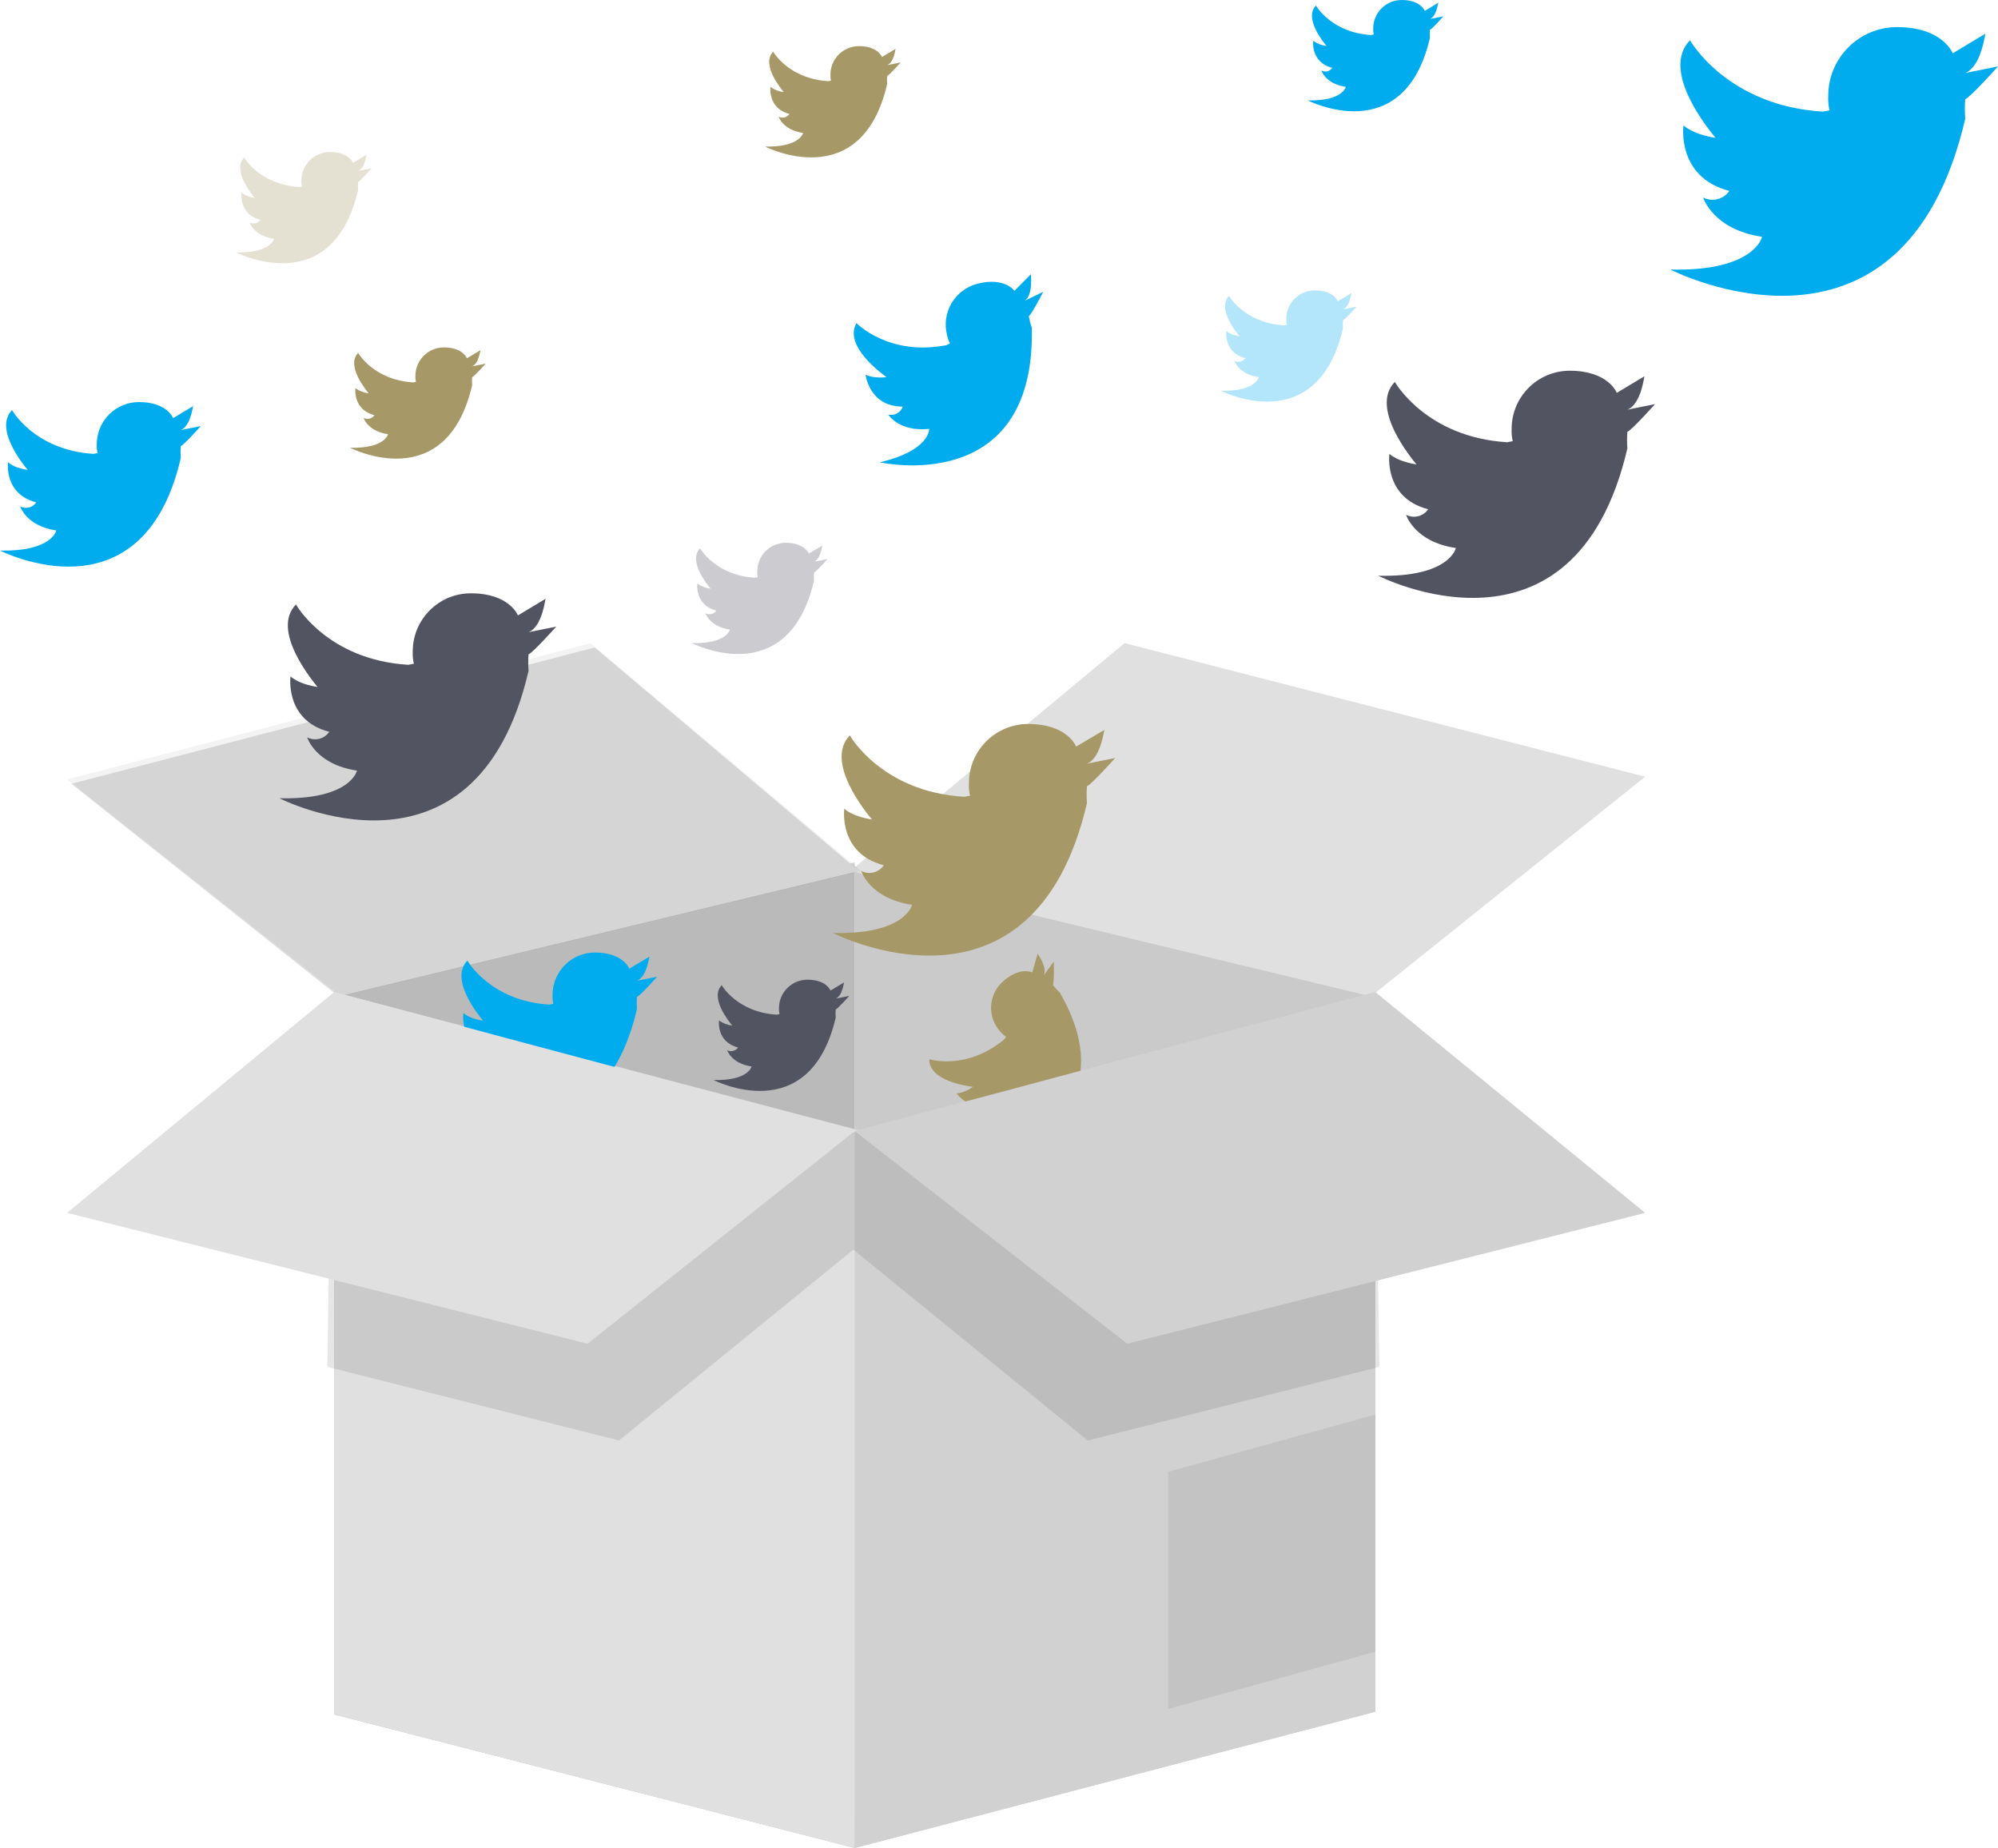
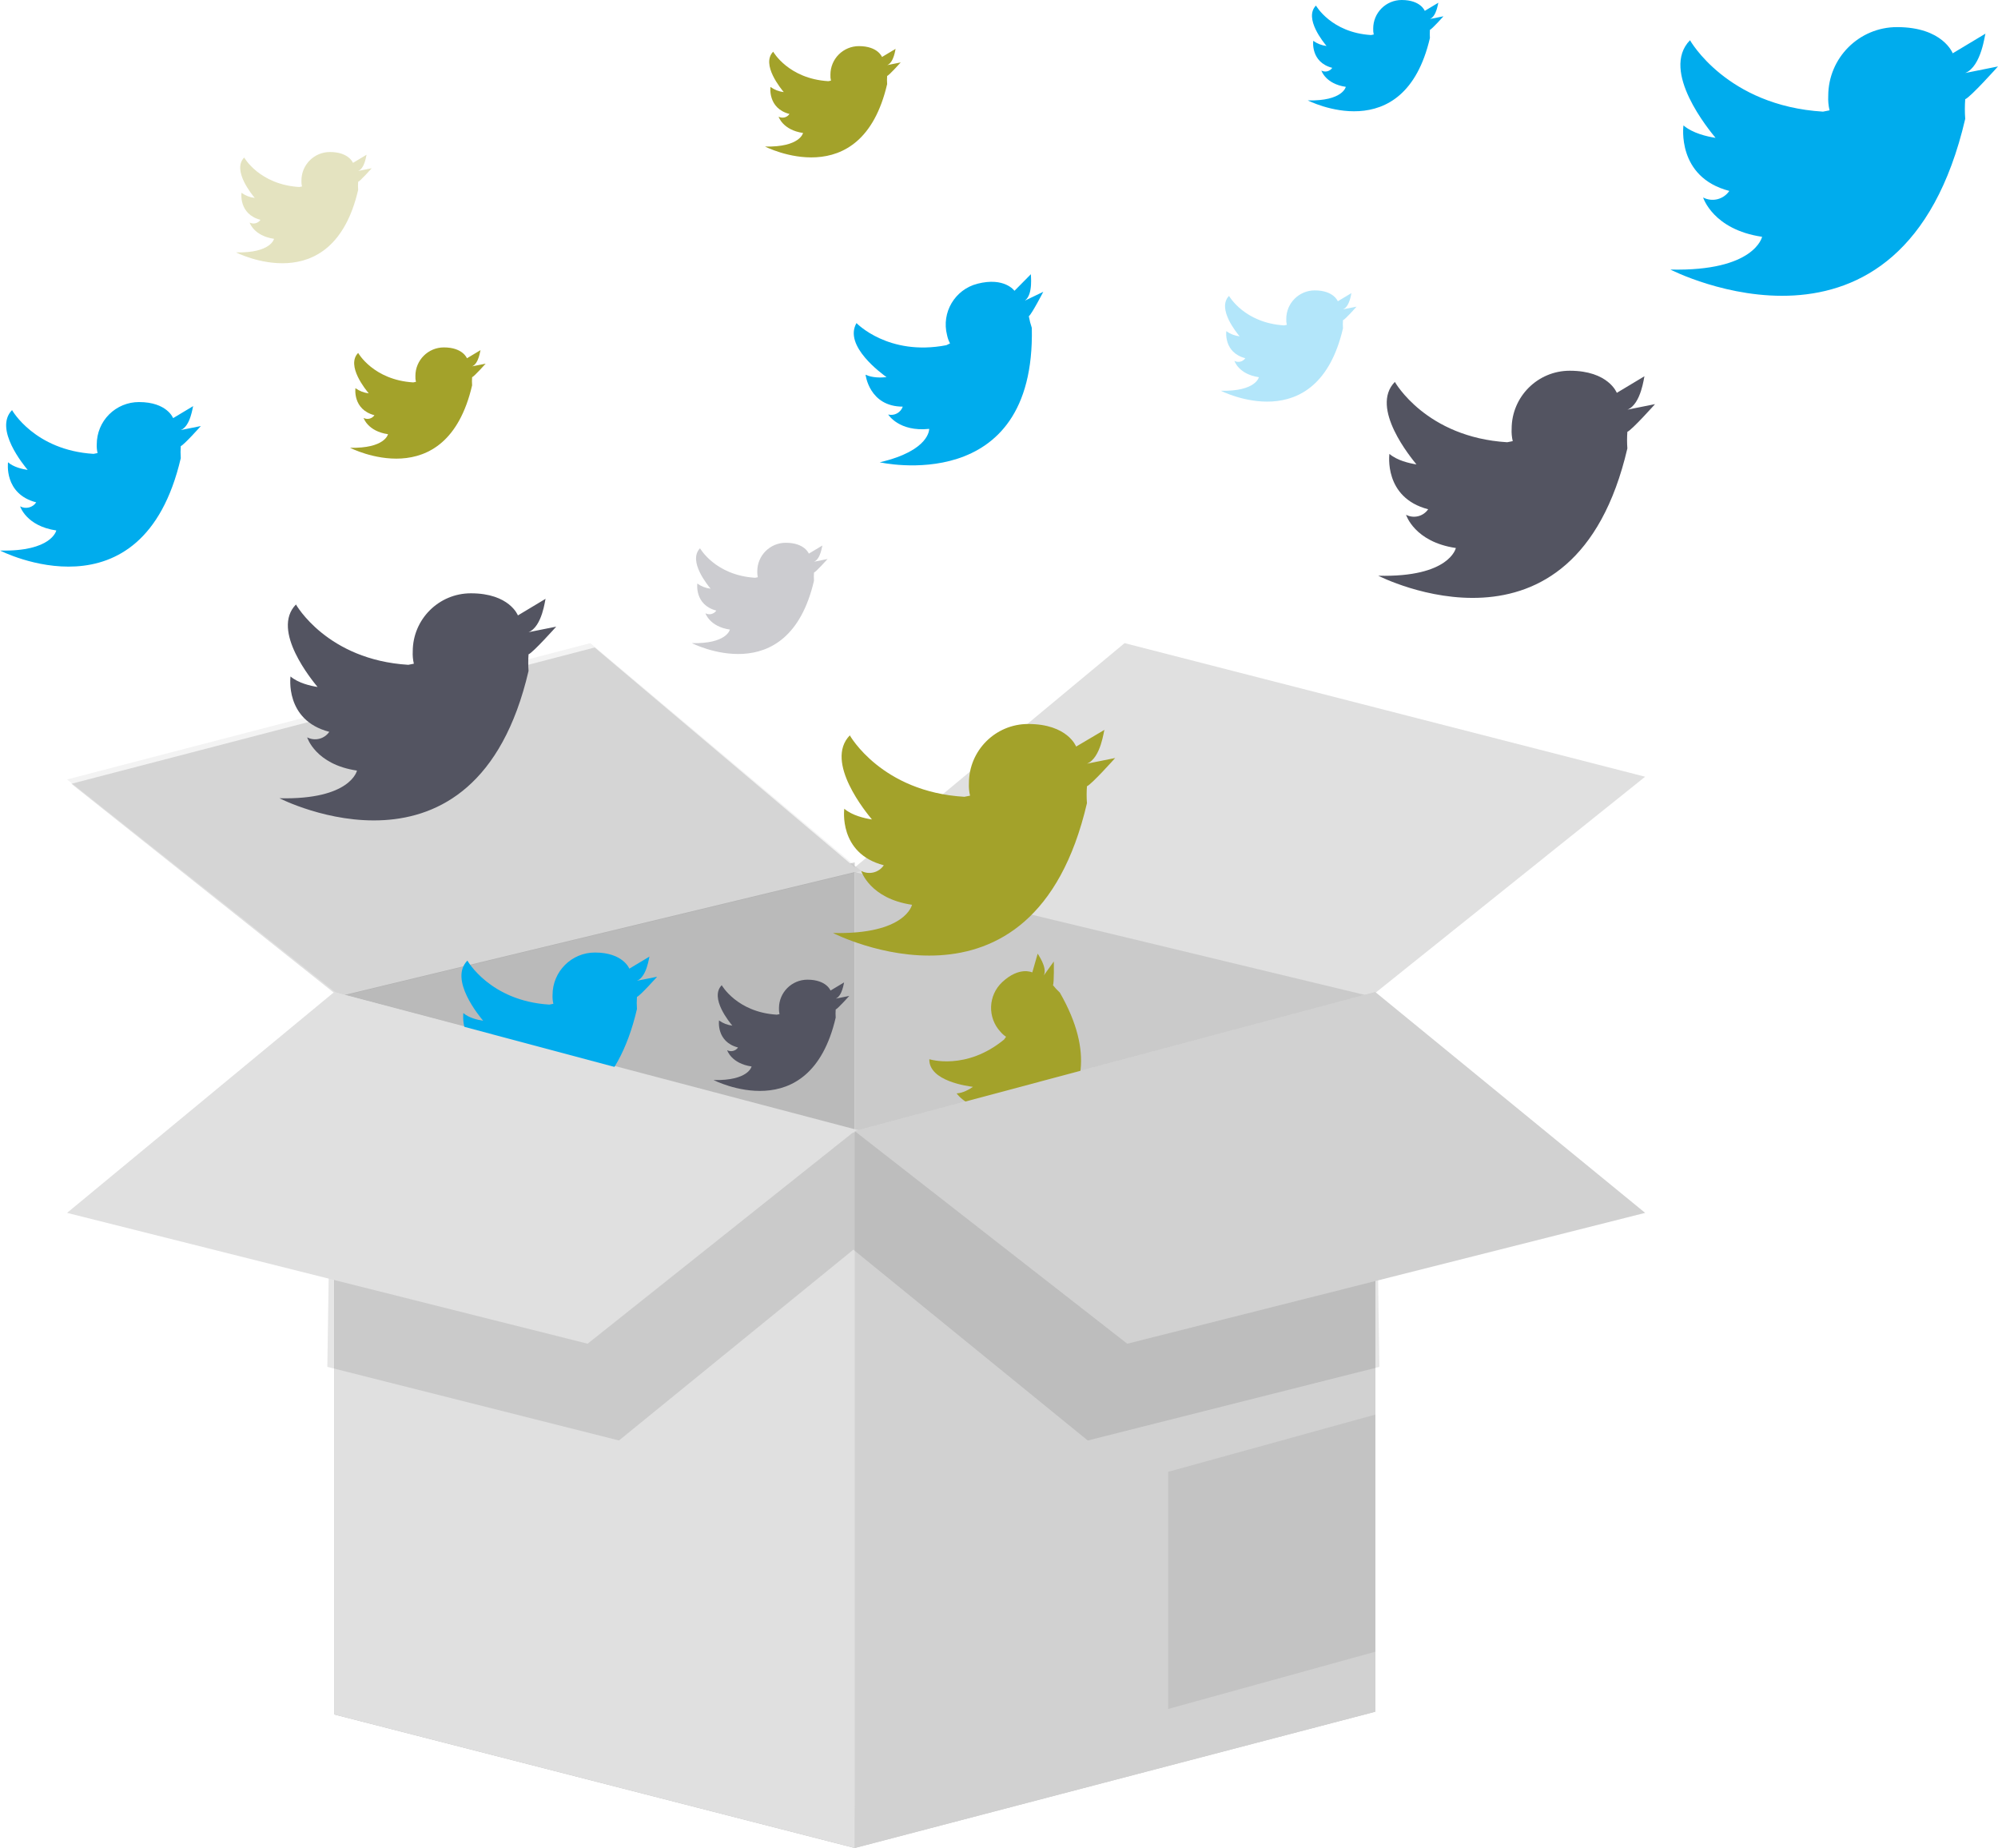
<svg xmlns="http://www.w3.org/2000/svg" id="5315dcf4-9ab7-45f5-a3d8-2e76525705db" data-name="Layer 1" width="813.15" height="752" viewBox="0 0 813.15 752">
  <polygon points="559.73 403.7 347.86 352.67 347.86 752 559.73 696.54 559.73 403.7" fill="#e0e0e0" />
  <polygon points="559.73 403.7 347.86 352.67 347.86 752 559.73 696.54 559.73 403.7" opacity="0.1" />
  <polygon points="135.99 403.7 347.86 352.67 347.86 752 135.99 697.65 135.99 403.7" fill="#e0e0e0" />
  <polygon points="135.99 401.93 347.86 350.91 347.86 752 135.99 697.65 135.99 401.93" opacity="0.17" />
  <polygon points="346.09 354.44 457.68 261.71 669.54 316.07 557.96 405.46 346.09 354.44" fill="#e0e0e0" />
  <polygon points="29.05 318.94 137.76 405.46 349.62 354.44 242.03 263.48 29.05 318.94" fill="#e0e0e0" />
  <polygon points="27.29 317.18 138.64 405.46 350.51 354.44 240.26 261.71 27.29 317.18" opacity="0.05" />
  <polygon points="135.99 403.7 135.99 697.65 347.86 752 350.72 460.27 135.99 403.7" fill="#e0e0e0" />
  <polygon points="559.73 696.54 347.86 752 347.86 460.27 559.73 403.7 559.73 696.54" fill="#e0e0e0" />
  <polygon points="559.73 696.54 347.86 752 347.86 460.27 559.73 403.7 559.73 696.54" opacity="0.07" />
  <polygon points="475.42 598.92 475.42 695.43 559.73 672.13 559.73 575.63 475.42 598.92" opacity="0.07" />
  <polygon points="133.22 556.22 251.91 586.17 347.31 508.52 347.31 460.82 135.44 407.58 133.22 556.22" opacity="0.1" />
  <polygon points="561.39 556.22 442.7 586.17 347.31 508.52 347.31 460.82 559.17 407.58 561.39 556.22" opacity="0.1" />
  <path d="M452.66,473.1l8.21-1.64s-6.9,7.72-8.21,8.21h0a33.05,33.05,0,0,0,0,4.93c-15.77,67.69-73.93,37.79-73.93,37.79,21.19.49,23-8.21,23-8.21-12.32-1.81-14.79-9.86-14.79-9.86a5.08,5.08,0,0,0,6.57-1.64c-13.31-3.45-11.5-16.43-11.5-16.43,2.3,2,5.91,2.79,8.05,3.12-1.48-1.81-14-16.76-6.41-24.48,0,0,9.2,16.43,33.35,17.91l1.64-.33a12.89,12.89,0,0,1-.33-3.61,17.25,17.25,0,0,1,17.25-17.25c11.5,0,14,6.57,14,6.57l8.21-4.93C457.59,463.24,456.77,471.46,452.66,473.1Z" transform="translate(-193.43 -74)" fill="#00aced" />
  <polygon points="135.99 403.7 27.29 493.55 239.15 546.79 347.86 460.27 135.99 403.7" fill="#e0e0e0" />
-   <path d="M618.25,470.91l4.06-5.65s.18,8.6-.34,9.65h0a27.47,27.47,0,0,0,2.79,3c28.77,50.08-23.53,64.86-23.53,64.86,13.16-11.71,9.33-18,9.33-18C602,530.62,596,527.12,596,527.12a4.22,4.22,0,0,0,3.06-4.72c-10,5.44-16.3-3.47-16.3-3.47,2.52-.1,5.18-1.65,6.66-2.66-1.92-.26-18-2.27-17.77-11.25,0,0,14.9,4.77,30.42-8l.81-1.13a10.71,10.71,0,0,1-2.25-2,14.33,14.33,0,0,1,.71-20.26c7-6.52,12.21-3.92,12.21-3.92l2.2-7.65C615.66,462.13,619.81,467.58,618.25,470.91Z" transform="translate(-193.43 -74)" fill="#a69967" />
+   <path d="M618.25,470.91l4.06-5.65s.18,8.6-.34,9.65h0a27.47,27.47,0,0,0,2.79,3c28.77,50.08-23.53,64.86-23.53,64.86,13.16-11.71,9.33-18,9.33-18C602,530.62,596,527.12,596,527.12a4.22,4.22,0,0,0,3.06-4.72c-10,5.44-16.3-3.47-16.3-3.47,2.52-.1,5.18-1.65,6.66-2.66-1.92-.26-18-2.27-17.77-11.25,0,0,14.9,4.77,30.42-8l.81-1.13a10.71,10.71,0,0,1-2.25-2,14.33,14.33,0,0,1,.71-20.26c7-6.52,12.21-3.92,12.21-3.92l2.2-7.65C615.66,462.13,619.81,467.58,618.25,470.91Z" transform="translate(-193.43 -74)" fill="#a3a22a" />
  <polygon points="559.73 403.7 669.54 493.55 458.78 546.79 347.86 460.27 559.73 403.7" fill="#e0e0e0" />
  <polygon points="559.73 403.7 669.54 493.55 458.78 546.79 347.86 460.27 559.73 403.7" opacity="0.07" />
  <path d="M610.52,196.35l7.51-3.61s-4.74,9.15-5.89,9.95h0a32.88,32.88,0,0,0,1.22,4.75c1.53,69.12-61.9,54.68-61.9,54.68,20.54-4.76,20.13-13.6,20.13-13.6-12.32,1.3-16.68-5.84-16.68-5.84a5,5,0,0,0,5.93-3.21c-13.68,0-15.14-13-15.14-13,2.7,1.33,6.39,1.23,8.53,1-1.87-1.38-17.6-12.7-12.22-22,0,0,12.93,13.56,36.56,9l1.5-.72a12.82,12.82,0,0,1-1.21-3.4,17.16,17.16,0,0,1,12.36-20.89c11.08-2.84,15.08,2.88,15.08,2.88l6.7-6.78C612.83,185.63,614.07,193.75,610.52,196.35Z" transform="translate(-193.43 -74)" fill="#00aced" />
  <path d="M267,249l8.17-1.63s-6.86,7.68-8.17,8.17h0a32.88,32.88,0,0,0,0,4.9c-15.69,67.33-73.54,37.59-73.54,37.59,21.08.49,22.88-8.17,22.88-8.17-12.26-1.8-14.71-9.81-14.71-9.81a5,5,0,0,0,6.54-1.63C194.9,275,196.7,262.12,196.7,262.12c2.29,2,5.88,2.78,8,3.11-1.47-1.8-13.89-16.67-6.37-24.35,0,0,9.15,16.34,33.18,17.81l1.63-.33a12.82,12.82,0,0,1-.33-3.6A17.16,17.16,0,0,1,250,237.61c11.44,0,13.89,6.54,13.89,6.54l8.17-4.9C271.87,239.24,271.06,247.41,267,249Z" transform="translate(-193.43 -74)" fill="#00aced" />
  <path d="M993.24,103.71l13.33-2.67s-11.2,12.53-13.33,13.33h0a53.64,53.64,0,0,0,0,8c-25.6,109.85-120,61.32-120,61.32,34.39.8,37.33-13.33,37.33-13.33-20-2.93-24-16-24-16a8.24,8.24,0,0,0,10.66-2.67c-21.6-5.6-18.66-26.66-18.66-26.66,3.73,3.2,9.6,4.53,13.06,5.07-2.4-2.93-22.66-27.2-10.4-39.73,0,0,14.93,26.66,54.12,29.06l2.67-.53a20.92,20.92,0,0,1-.53-5.87,28,28,0,0,1,28-28c18.66,0,22.66,10.66,22.66,10.66l13.33-8C1001.24,87.71,999.91,101,993.24,103.71Z" transform="translate(-193.43 -74)" fill="#00aced" />
  <path d="M775.38,81.73l5.52-1.1s-4.64,5.19-5.52,5.52h0a22.21,22.21,0,0,0,0,3.31c-10.6,45.5-49.69,25.4-49.69,25.4,14.25.33,15.46-5.52,15.46-5.52-8.28-1.21-9.94-6.63-9.94-6.63a3.41,3.41,0,0,0,4.42-1.1c-8.94-2.32-7.73-11-7.73-11a11.48,11.48,0,0,0,5.41,2.1c-1-1.21-9.39-11.26-4.31-16.45,0,0,6.18,11,22.42,12l1.1-.22a8.66,8.66,0,0,1-.22-2.43A11.59,11.59,0,0,1,763.9,74c7.73,0,9.39,4.42,9.39,4.42l5.52-3.31C778.69,75.1,778.14,80.63,775.38,81.73Z" transform="translate(-193.43 -74)" fill="#00aced" />
  <path d="M524.71,302.58l5.52-1.1s-4.64,5.19-5.52,5.52h0a22.21,22.21,0,0,0,0,3.31c-10.6,45.5-49.69,25.4-49.69,25.4,14.25.33,15.46-5.52,15.46-5.52-8.28-1.21-9.94-6.63-9.94-6.63a3.41,3.41,0,0,0,4.42-1.1c-8.94-2.32-7.73-11-7.73-11a11.48,11.48,0,0,0,5.41,2.1c-1-1.21-9.39-11.26-4.31-16.45,0,0,6.18,11,22.42,12l1.1-.22a8.66,8.66,0,0,1-.22-2.43,11.59,11.59,0,0,1,11.59-11.59c7.73,0,9.39,4.42,9.39,4.42l5.52-3.31C528,296,527.47,301.48,524.71,302.58Z" transform="translate(-193.43 -74)" fill="#535461" opacity="0.3" />
  <path d="M740,199.89l5.52-1.1S740.93,204,740,204.3h0a22.21,22.21,0,0,0,0,3.31c-10.6,45.5-49.69,25.4-49.69,25.4,14.25.33,15.46-5.52,15.46-5.52-8.28-1.21-9.94-6.63-9.94-6.63a3.41,3.41,0,0,0,4.42-1.1c-8.94-2.32-7.73-11-7.73-11a11.48,11.48,0,0,0,5.41,2.1c-1-1.21-9.39-11.26-4.31-16.45,0,0,6.18,11,22.42,12l1.1-.22a8.66,8.66,0,0,1-.22-2.43,11.59,11.59,0,0,1,11.59-11.59c7.73,0,9.39,4.42,9.39,4.42l5.52-3.31C743.36,193.26,742.8,198.78,740,199.89Z" transform="translate(-193.43 -74)" fill="#00aced" opacity="0.3" />
-   <path d="M635.8,384.76l11.48-2.3s-9.65,10.8-11.48,11.48h0a46.21,46.21,0,0,0,0,6.89c-22.05,94.63-103.36,52.83-103.36,52.83,29.63.69,32.16-11.48,32.16-11.48-17.23-2.53-20.67-13.78-20.67-13.78a7.1,7.1,0,0,0,9.19-2.3c-18.6-4.82-16.08-23-16.08-23,3.22,2.76,8.27,3.9,11.25,4.36-2.07-2.53-19.52-23.43-9-34.22,0,0,12.86,23,46.63,25l2.3-.46a18,18,0,0,1-.46-5.05,24.11,24.11,0,0,1,24.12-24.12c16.08,0,19.52,9.19,19.52,9.19L642.92,371C642.69,371,641.54,382.47,635.8,384.76Z" transform="translate(-193.43 -74)" fill="#a69967" />
-   <path d="M554.52,100.5,560,99.4s-4.64,5.19-5.52,5.52h0a22.21,22.21,0,0,0,0,3.31c-10.6,45.5-49.69,25.4-49.69,25.4,14.25.33,15.46-5.52,15.46-5.52-8.28-1.21-9.94-6.63-9.94-6.63a3.41,3.41,0,0,0,4.42-1.1c-8.94-2.32-7.73-11-7.73-11a11.48,11.48,0,0,0,5.41,2.1c-1-1.21-9.39-11.26-4.31-16.45,0,0,6.18,11,22.42,12l1.1-.22a8.66,8.66,0,0,1-.22-2.43A11.59,11.59,0,0,1,543,92.77c7.73,0,9.39,4.42,9.39,4.42l5.52-3.31C557.84,93.88,557.29,99.4,554.52,100.5Z" transform="translate(-193.43 -74)" fill="#a69967" />
-   <path d="M385.57,223.08l5.52-1.1s-4.64,5.19-5.52,5.52h0a22.21,22.21,0,0,0,0,3.31c-10.6,45.5-49.69,25.4-49.69,25.4,14.25.33,15.46-5.52,15.46-5.52-8.28-1.21-9.94-6.63-9.94-6.63a3.41,3.41,0,0,0,4.42-1.1c-8.94-2.32-7.73-11-7.73-11a11.48,11.48,0,0,0,5.41,2.1c-1-1.21-9.39-11.26-4.31-16.45,0,0,6.18,11,22.42,12l1.1-.22a8.66,8.66,0,0,1-.22-2.43,11.59,11.59,0,0,1,11.59-11.59c7.73,0,9.39,4.42,9.39,4.42l5.52-3.31C388.88,216.45,388.33,222,385.57,223.08Z" transform="translate(-193.43 -74)" fill="#a69967" />
-   <path d="M339.19,143.57l5.52-1.1s-4.64,5.19-5.52,5.52h0a22.21,22.21,0,0,0,0,3.31c-10.6,45.5-49.69,25.4-49.69,25.4,14.25.33,15.46-5.52,15.46-5.52-8.28-1.21-9.94-6.63-9.94-6.63a3.41,3.41,0,0,0,4.42-1.1c-8.94-2.32-7.73-11-7.73-11a11.48,11.48,0,0,0,5.41,2.1c-1-1.21-9.39-11.26-4.31-16.45,0,0,6.18,11,22.42,12l1.1-.22a8.66,8.66,0,0,1-.22-2.43,11.59,11.59,0,0,1,11.59-11.59c7.73,0,9.39,4.42,9.39,4.42l5.52-3.31C342.5,136.94,342,142.47,339.19,143.57Z" transform="translate(-193.43 -74)" fill="#a69967" opacity="0.3" />
+   <path d="M635.8,384.76l11.48-2.3s-9.65,10.8-11.48,11.48h0a46.21,46.21,0,0,0,0,6.89c-22.05,94.63-103.36,52.83-103.36,52.83,29.63.69,32.16-11.48,32.16-11.48-17.23-2.53-20.67-13.78-20.67-13.78a7.1,7.1,0,0,0,9.19-2.3c-18.6-4.82-16.08-23-16.08-23,3.22,2.76,8.27,3.9,11.25,4.36-2.07-2.53-19.52-23.43-9-34.22,0,0,12.86,23,46.63,25l2.3-.46a18,18,0,0,1-.46-5.05,24.11,24.11,0,0,1,24.12-24.12c16.08,0,19.52,9.19,19.52,9.19L642.92,371C642.69,371,641.54,382.47,635.8,384.76Z" transform="translate(-193.43 -74)" fill="#a3a22a" />
+   <path d="M554.52,100.5,560,99.4s-4.64,5.19-5.52,5.52h0a22.21,22.21,0,0,0,0,3.31c-10.6,45.5-49.69,25.4-49.69,25.4,14.25.33,15.46-5.52,15.46-5.52-8.28-1.21-9.94-6.63-9.94-6.63a3.41,3.41,0,0,0,4.42-1.1c-8.94-2.32-7.73-11-7.73-11a11.48,11.48,0,0,0,5.41,2.1c-1-1.21-9.39-11.26-4.31-16.45,0,0,6.18,11,22.42,12l1.1-.22a8.66,8.66,0,0,1-.22-2.43A11.59,11.59,0,0,1,543,92.77c7.73,0,9.39,4.42,9.39,4.42l5.52-3.31C557.84,93.88,557.29,99.4,554.52,100.5Z" transform="translate(-193.43 -74)" fill="#a3a22a" />
+   <path d="M385.57,223.08l5.52-1.1s-4.64,5.19-5.52,5.52h0a22.21,22.21,0,0,0,0,3.31c-10.6,45.5-49.69,25.4-49.69,25.4,14.25.33,15.46-5.52,15.46-5.52-8.28-1.21-9.94-6.63-9.94-6.63a3.41,3.41,0,0,0,4.42-1.1c-8.94-2.32-7.73-11-7.73-11a11.48,11.48,0,0,0,5.41,2.1c-1-1.21-9.39-11.26-4.31-16.45,0,0,6.18,11,22.42,12l1.1-.22a8.66,8.66,0,0,1-.22-2.43,11.59,11.59,0,0,1,11.59-11.59c7.73,0,9.39,4.42,9.39,4.42l5.52-3.31C388.88,216.45,388.33,222,385.57,223.08Z" transform="translate(-193.43 -74)" fill="#a3a22a" />
+   <path d="M339.19,143.57l5.52-1.1s-4.64,5.19-5.52,5.52h0a22.21,22.21,0,0,0,0,3.31c-10.6,45.5-49.69,25.4-49.69,25.4,14.25.33,15.46-5.52,15.46-5.52-8.28-1.21-9.94-6.63-9.94-6.63a3.41,3.41,0,0,0,4.42-1.1c-8.94-2.32-7.73-11-7.73-11a11.48,11.48,0,0,0,5.41,2.1c-1-1.21-9.39-11.26-4.31-16.45,0,0,6.18,11,22.42,12l1.1-.22a8.66,8.66,0,0,1-.22-2.43,11.59,11.59,0,0,1,11.59-11.59c7.73,0,9.39,4.42,9.39,4.42l5.52-3.31C342.5,136.94,342,142.47,339.19,143.57Z" transform="translate(-193.43 -74)" fill="#a3a22a" opacity="0.3" />
  <path d="M533.54,480.37l5.52-1.1s-4.64,5.19-5.52,5.52h0a22.21,22.21,0,0,0,0,3.31c-10.6,45.5-49.69,25.4-49.69,25.4,14.25.33,15.46-5.52,15.46-5.52-8.28-1.21-9.94-6.63-9.94-6.63a3.41,3.41,0,0,0,4.42-1.1c-8.94-2.32-7.73-11-7.73-11a11.48,11.48,0,0,0,5.41,2.1c-1-1.21-9.39-11.26-4.31-16.45,0,0,6.18,11,22.42,12l1.1-.22a8.66,8.66,0,0,1-.22-2.43,11.59,11.59,0,0,1,11.59-11.59c7.73,0,9.39,4.42,9.39,4.42l5.52-3.31C536.86,473.75,536.3,479.27,533.54,480.37Z" transform="translate(-193.43 -74)" fill="#535461" />
  <path d="M855.77,240.7,867,238.45s-9.46,10.59-11.26,11.26h0a45.32,45.32,0,0,0,0,6.76c-21.63,92.81-101.37,51.81-101.37,51.81C783.46,309,785.94,297,785.94,297c-16.9-2.48-20.27-13.52-20.27-13.52a7,7,0,0,0,9-2.25c-18.25-4.73-15.77-22.53-15.77-22.53,3.15,2.7,8.11,3.83,11,4.28-2-2.48-19.15-23-8.79-33.57,0,0,12.62,22.53,45.73,24.55l2.25-.45a17.67,17.67,0,0,1-.45-5,23.65,23.65,0,0,1,23.65-23.65c15.77,0,19.15,9,19.15,9l11.26-6.76C862.53,227.18,861.4,238.45,855.77,240.7Z" transform="translate(-193.43 -74)" fill="#535461" />
  <path d="M408.54,331.25,419.8,329s-9.46,10.59-11.26,11.26h0a45.32,45.32,0,0,0,0,6.76c-21.63,92.81-101.37,51.81-101.37,51.81,29.06.68,31.54-11.26,31.54-11.26-16.9-2.48-20.27-13.52-20.27-13.52a7,7,0,0,0,9-2.25c-18.25-4.73-15.77-22.53-15.77-22.53,3.15,2.7,8.11,3.83,11,4.28-2-2.48-19.15-23-8.79-33.57,0,0,12.62,22.53,45.73,24.55l2.25-.45a17.67,17.67,0,0,1-.45-5,23.65,23.65,0,0,1,23.65-23.65c15.77,0,19.15,9,19.15,9l11.26-6.76C415.3,317.73,414.17,329,408.54,331.25Z" transform="translate(-193.43 -74)" fill="#535461" />
</svg>
